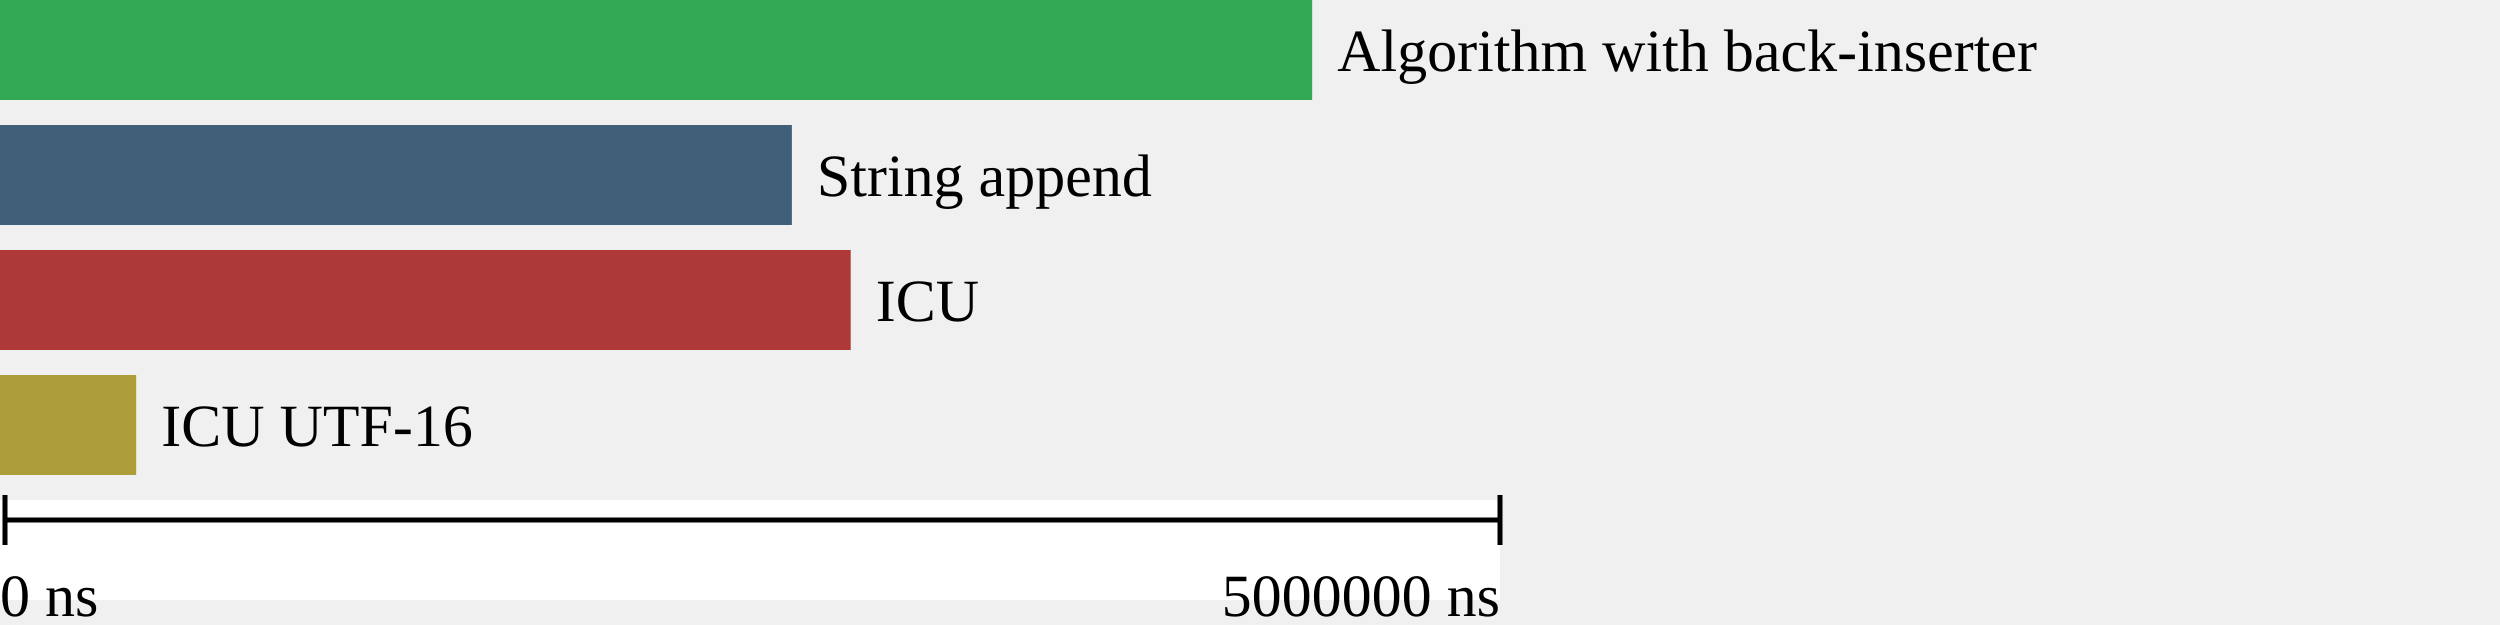
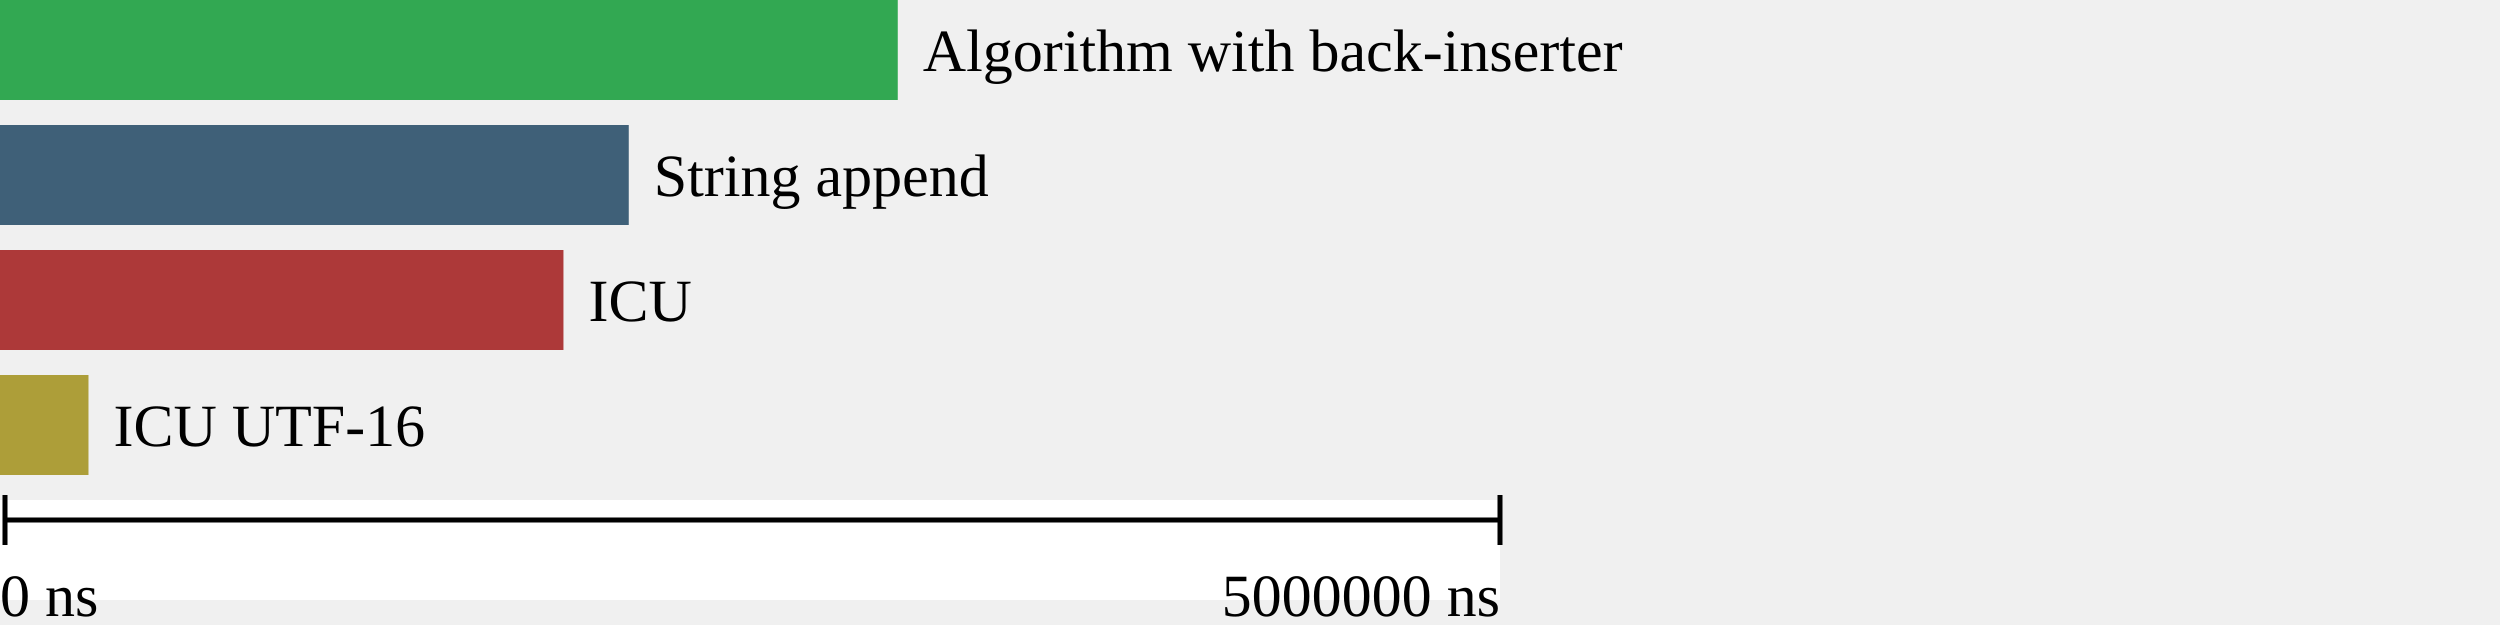
<svg xmlns="http://www.w3.org/2000/svg" version="1.1" width="500" height="125">
-   <rect width="262.433" height="20" y="0" fill="#32a852" />
-   <text x="267.433" y="10.0" dy=".35em" fill="black">Algorithm with back-inserter</text>
-   <rect width="158.376" height="20" y="25" fill="#3f6078" />
-   <text x="163.376" y="35.0" dy=".35em" fill="black">String append</text>
-   <rect width="170.139" height="20" y="50" fill="#ad3939" />
-   <text x="175.139" y="60.0" dy=".35em" fill="black">ICU</text>
-   <rect width="27.239" height="20" y="75" fill="#ad9e39" />
-   <text x="32.239" y="85.0" dy=".35em" fill="black">ICU UTF-16</text>
+   <rect width="179.553" height="20" y="0" fill="#32a852" />
+   <text x="184.553" y="10.0" dy=".35em" fill="black">Algorithm with back-inserter</text>
+   <rect width="125.753" height="20" y="25" fill="#3f6078" />
+   <text x="130.753" y="35.0" dy=".35em" fill="black">String append</text>
+   <rect width="112.691" height="20" y="50" fill="#ad3939" />
+   <text x="117.691" y="60.0" dy=".35em" fill="black">ICU</text>
+   <rect width="17.696" height="20" y="75" fill="#ad9e39" />
+   <text x="22.696" y="85.0" dy=".35em" fill="black">ICU UTF-16</text>
  <rect width="300" height="20" y="100" fill="white" />
  <line x1="1" y1="104" x2="300" y2="104" stroke="black" fill="black" />
  <line x1="1" y1="99" x2="1" y2="109" stroke="black" fill="black" />
  <line x1="300" y1="99" x2="300" y2="109" stroke="black" fill="black" />
  <text x="0" y="119.0" dy=".35em" fill="black">0 ns</text>
  <text x="300" y="119.0" dy=".35em" text-anchor="end" fill="black">5000000 ns</text>
</svg>
